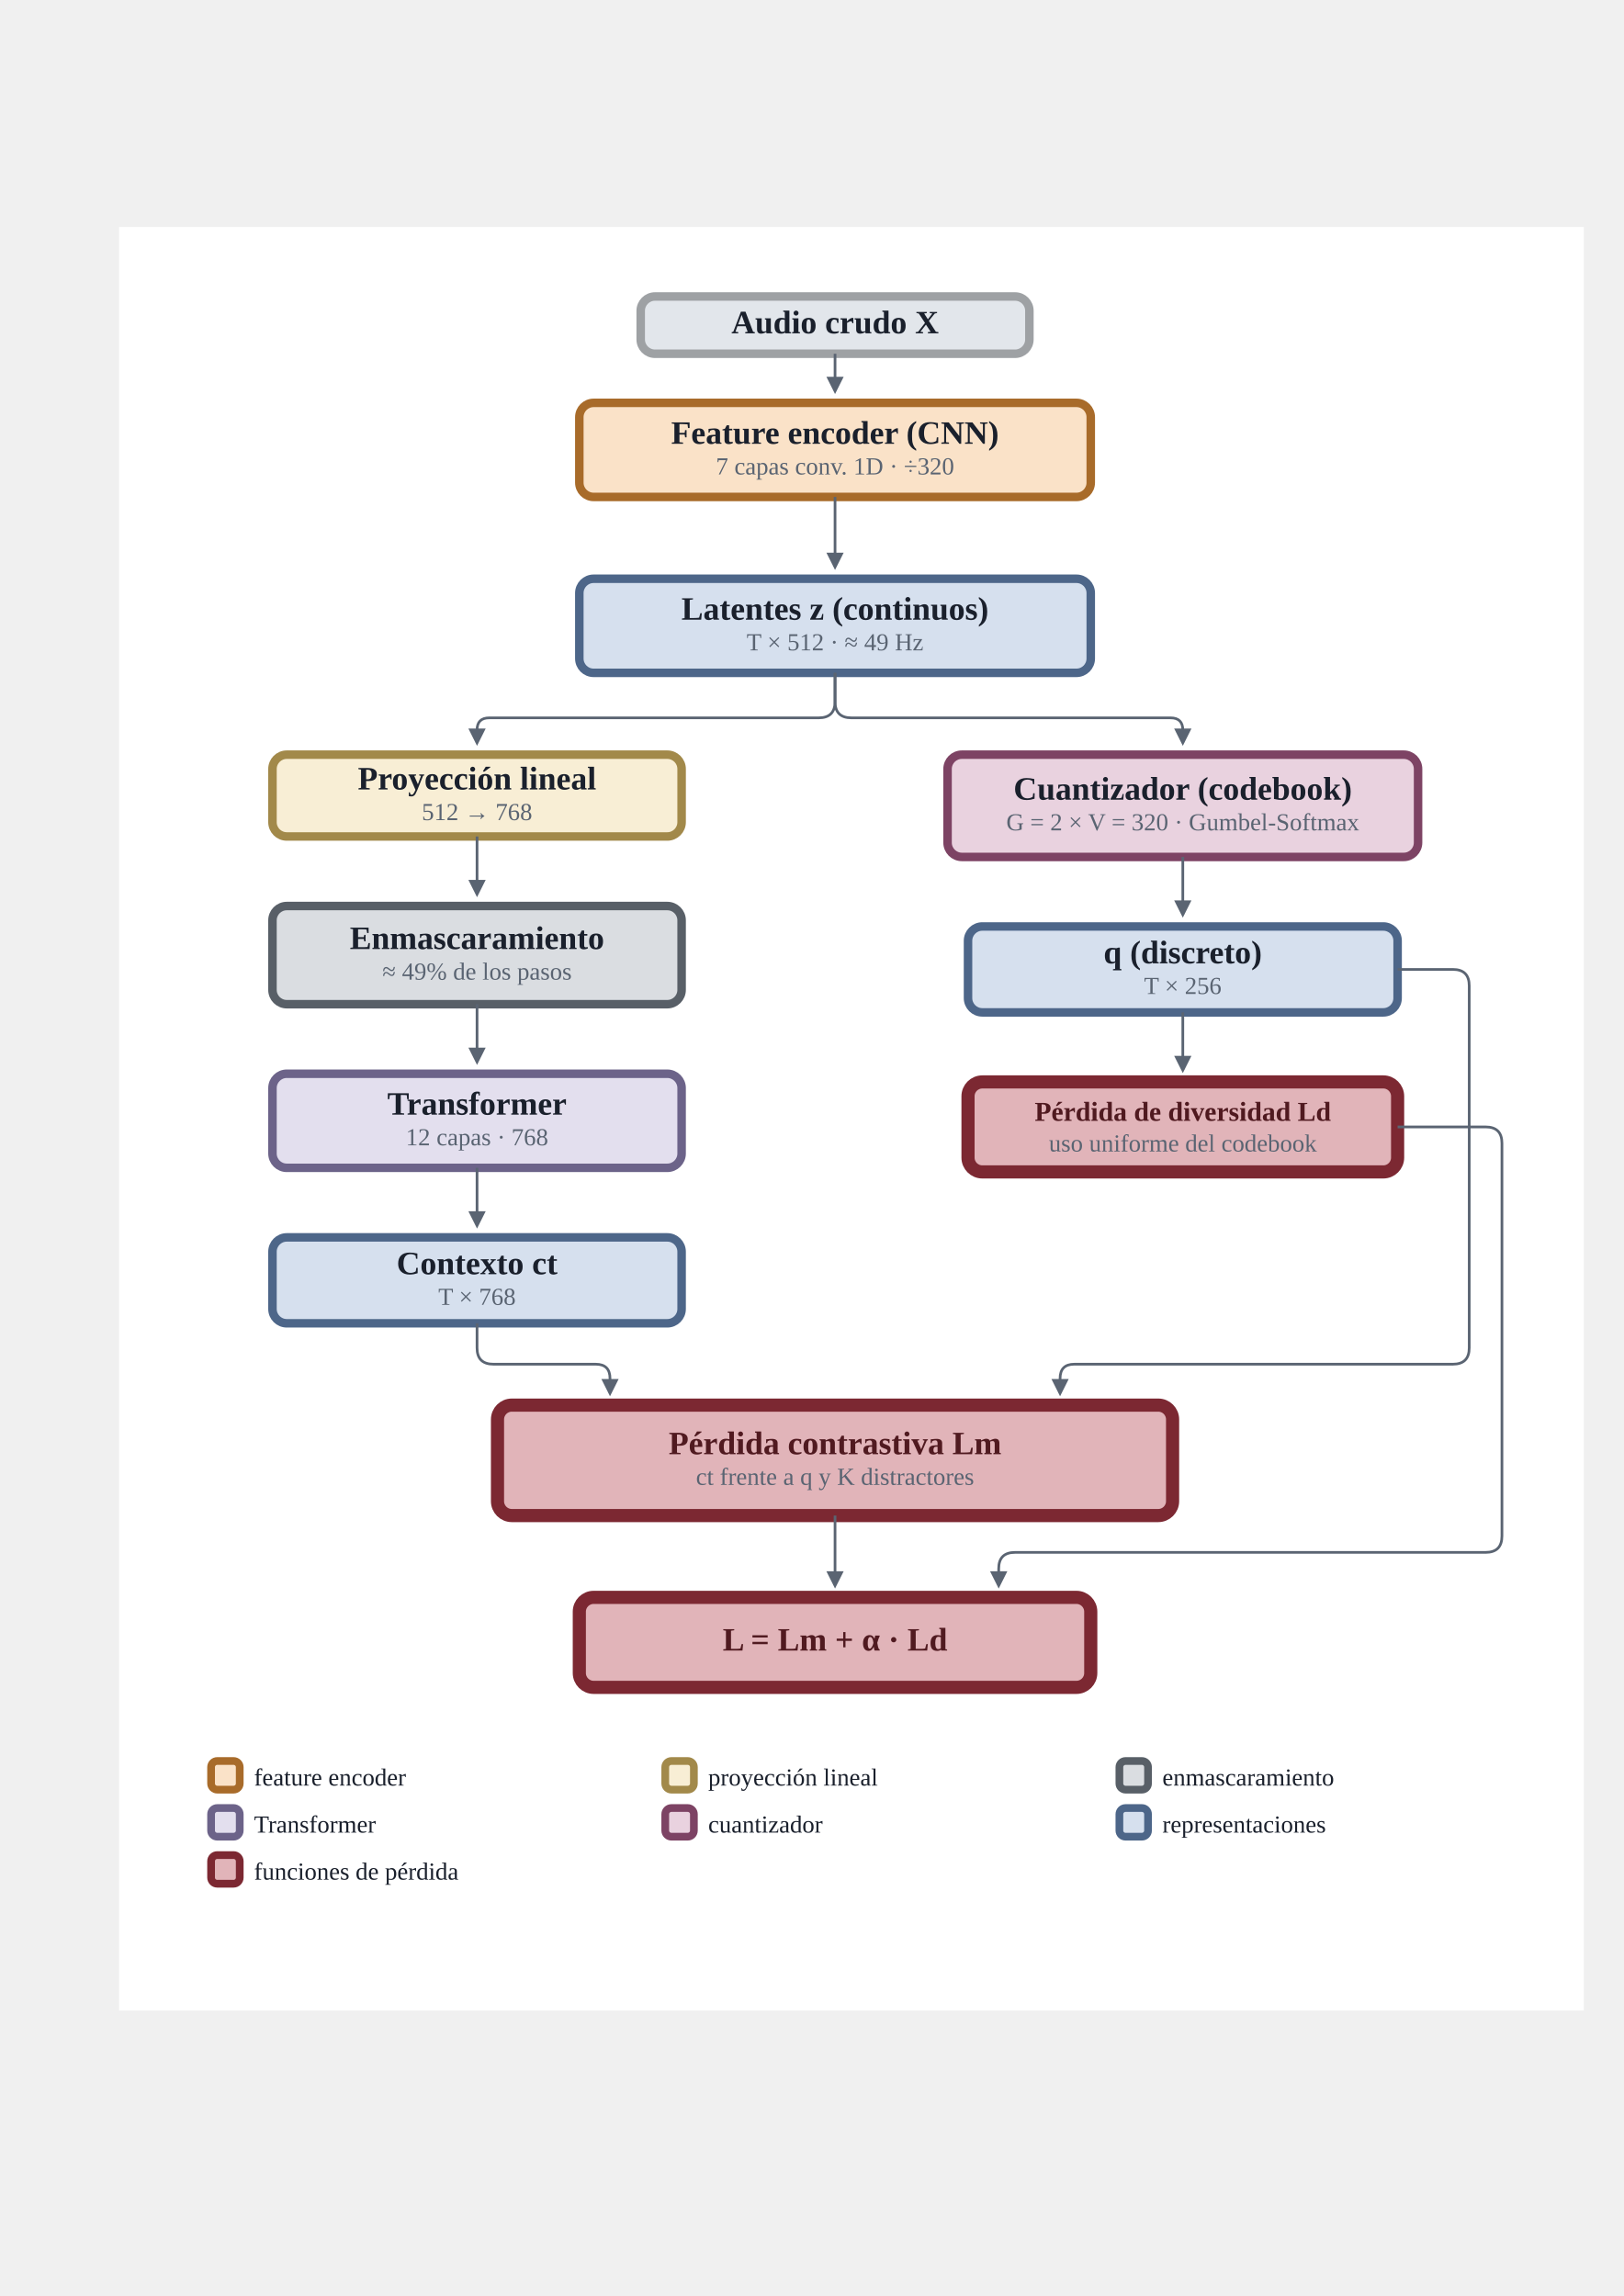
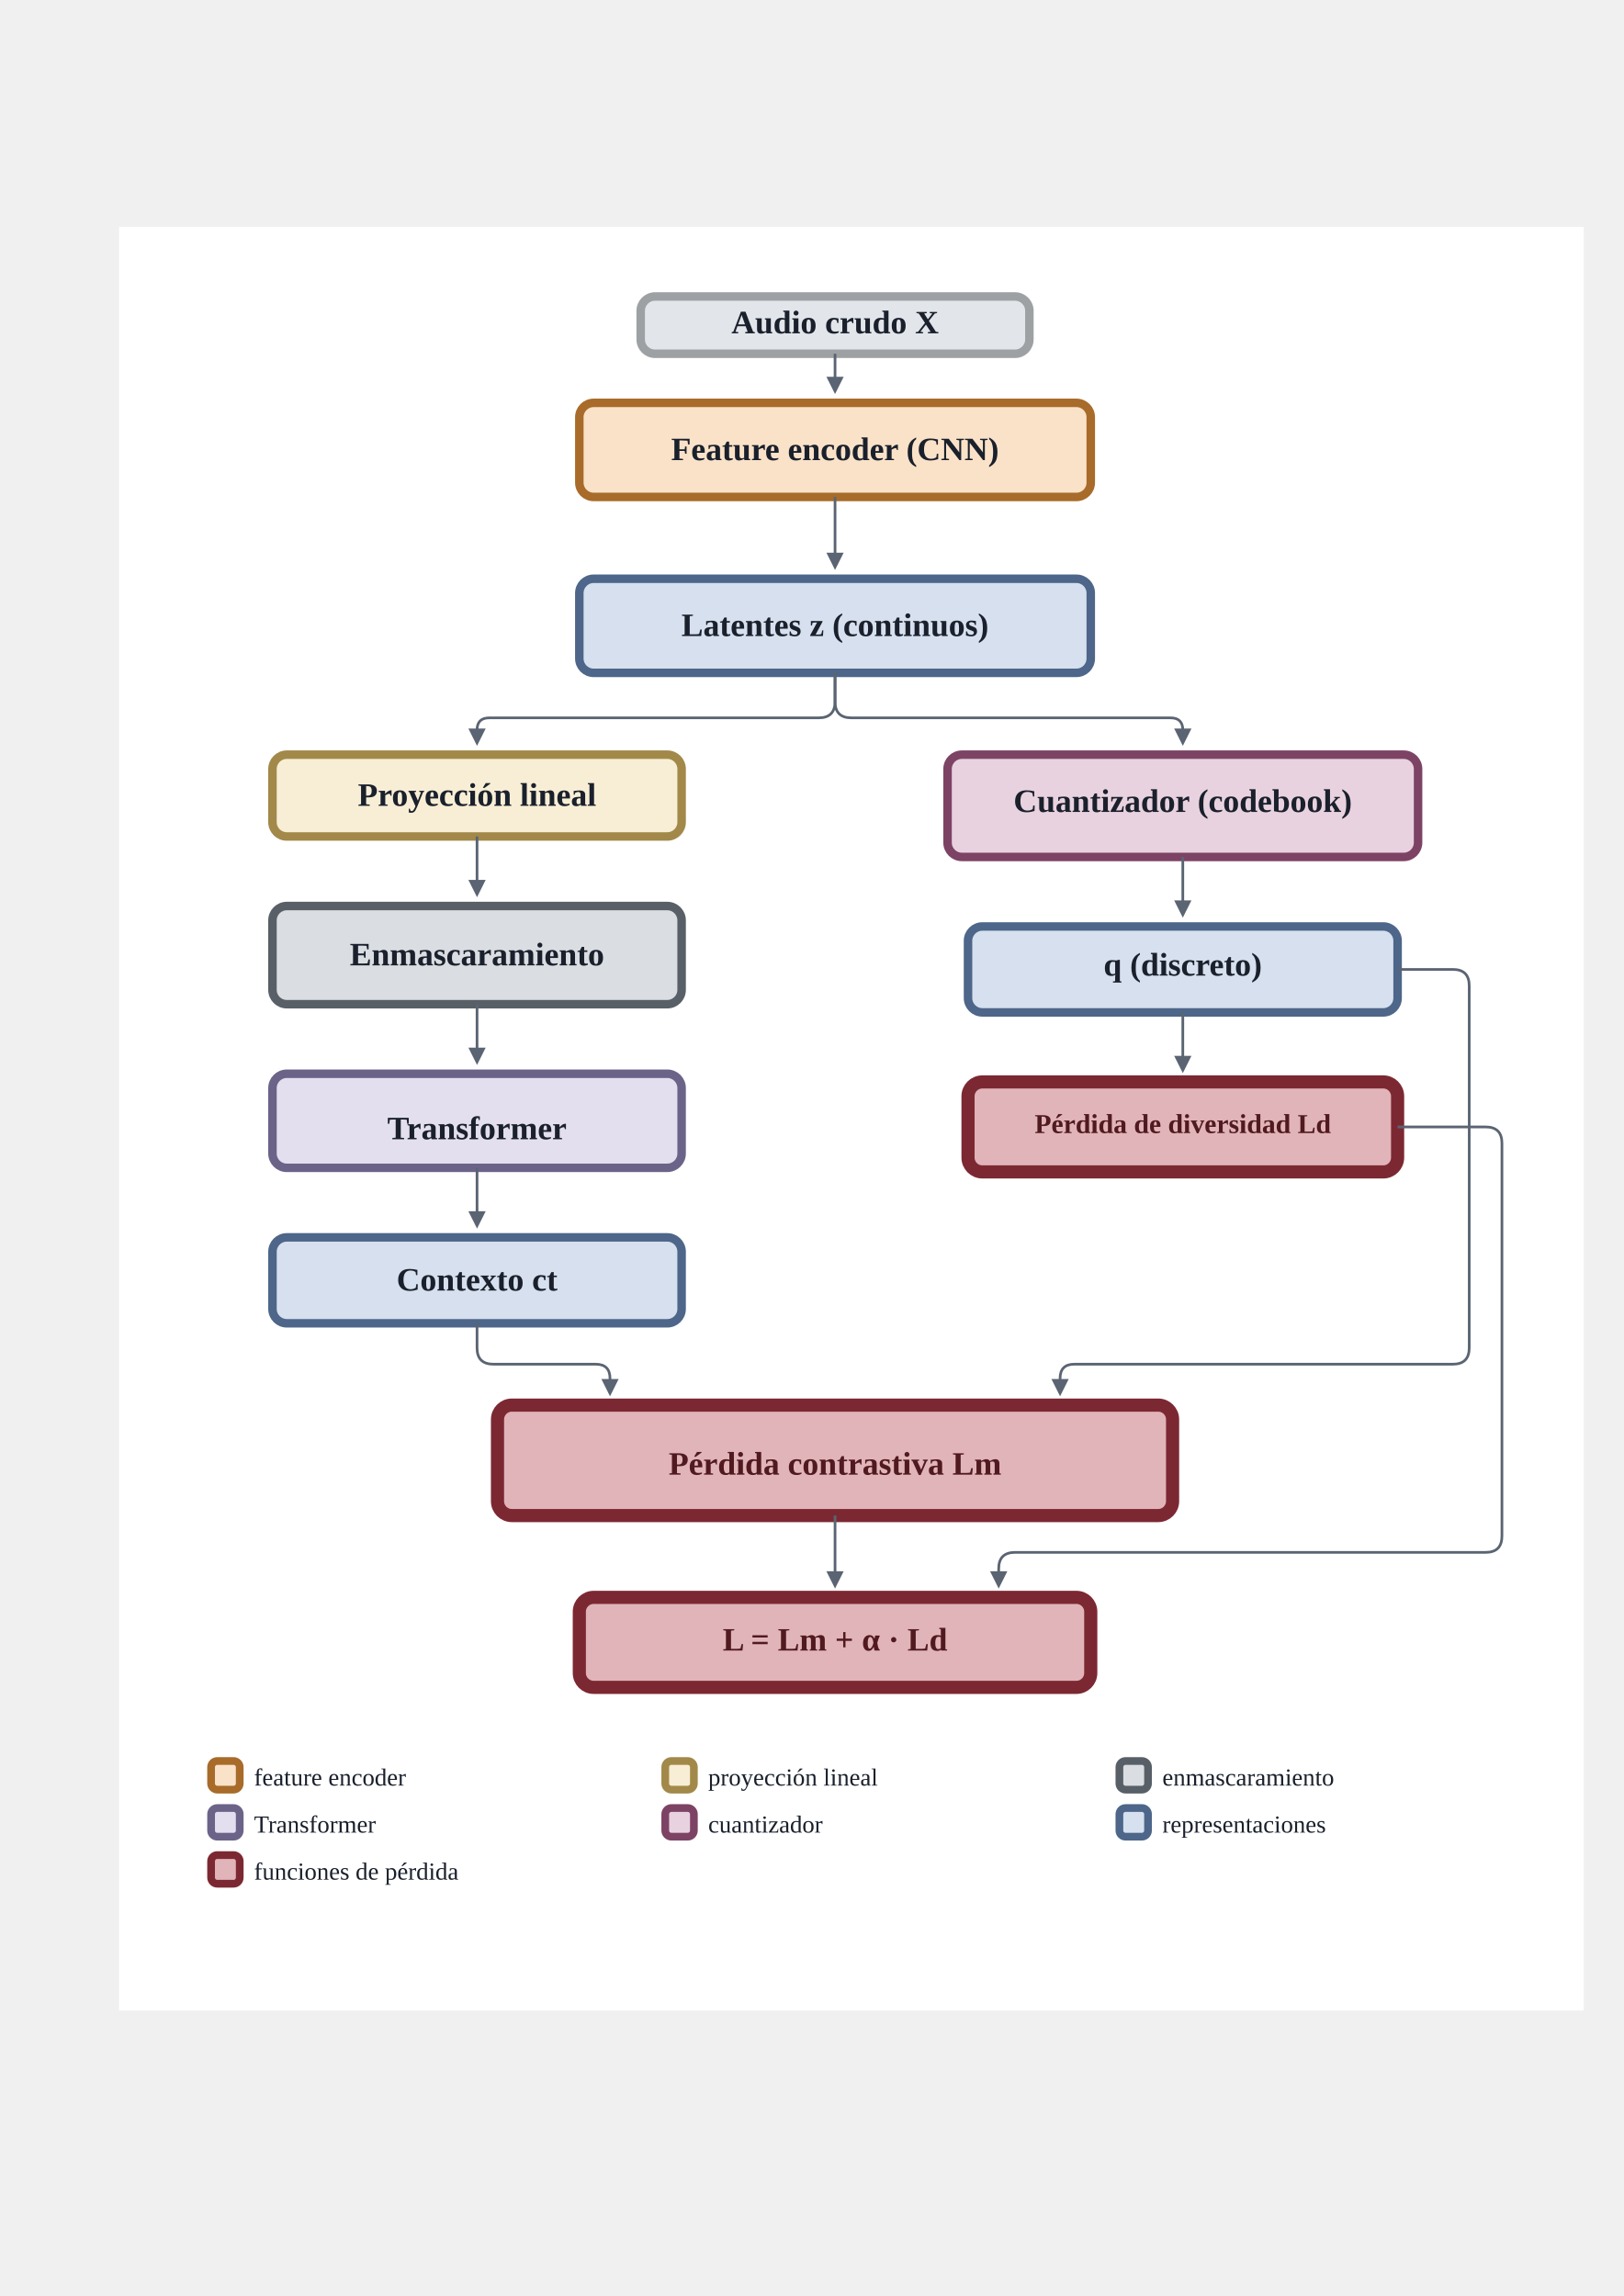
<svg xmlns="http://www.w3.org/2000/svg" width="210mm" height="297mm" viewBox="0 0 210 297" version="1.1" id="svg1">
  <defs id="defs1">
    <rect x="70.346" y="833.604" width="685.877" height="168.831" id="rect17" />
    <rect x="437.733" y="936.815" width="191.508" height="32.333" id="rect5" />
    <marker id="ad" viewBox="0 0 10 10" refX="8" refY="5" markerWidth="6.5" markerHeight="6.5" orient="auto-start-reverse">
      <path d="M0,0 L10,5 L0,10 z" fill="#5a6472" id="path1" />
    </marker>
  </defs>
  <g id="layer1">
    <rect width="189.442" height="230.717" fill="#ffffff" id="rect1" x="15.395" y="29.358" style="stroke-width:0.265" />
    <rect x="82.864" y="38.353" width="50.271" height="7.408" rx="1.852" fill="#e2e6eb" stroke="#9ea1a4" stroke-width="1.1" id="rect2" />
    <text x="107.999" y="43.116" text-anchor="middle" font-size="2.778px" fill="#1a202c" id="text2" style="font-size:4.233px;stroke-width:0.265">
      <tspan style="font-weight:bold" id="tspan15">Audio crudo X</tspan>
    </text>
    <rect x="74.926" y="52.112" width="66.146" height="12.171" rx="1.852" fill="#fae2c8" stroke="#a86b2a" stroke-width="1.1" id="rect3" />
-     <text x="107.999" y="57.403" text-anchor="middle" font-size="2.91px" fill="#1a202c" id="text3" style="font-size:4.233px;stroke-width:0.265">
+     <text x="107.999" y="59.52" text-anchor="middle" font-size="2.91px" fill="#1a202c" id="text3" style="font-size:4.233px;stroke-width:0.265">
      <tspan style="font-weight:bold" id="tspan14">Feature encoder (CNN)</tspan>
    </text>
-     <text x="107.999" y="61.372" text-anchor="middle" font-size="2.514px" fill="#5a6472" id="text4" style="font-size:3.175px;stroke-width:0.265">7 capas conv. 1D · ÷320</text>
+     <text x="107.999" y="61.372" text-anchor="middle" font-size="2.514px" fill="#5a6472" id="text4" style="font-size:3.175px;stroke-width:0.265" />
    <rect x="74.926" y="74.866" width="66.146" height="12.171" rx="1.852" fill="#d6e0ee" stroke="#4d6689" stroke-width="1.1" id="rect4" />
-     <text x="107.999" y="80.158" text-anchor="middle" font-size="2.91px" fill="#1a202c" id="text5" style="font-size:4.233px;stroke-width:0.265">
+     <text x="107.999" y="82.274" text-anchor="middle" font-size="2.91px" fill="#1a202c" id="text5" style="font-size:4.233px;stroke-width:0.265">
      <tspan style="font-weight:bold" id="tspan11">Latentes z (continuos)</tspan>
    </text>
-     <text x="107.999" y="84.126" text-anchor="middle" font-size="2.514px" fill="#5a6472" id="text6" style="font-size:3.175px;stroke-width:0.265">T × 512 · ≈ 49 Hz</text>
+     <text x="107.999" y="84.126" text-anchor="middle" font-size="2.514px" fill="#5a6472" id="text6" style="font-size:3.175px;stroke-width:0.265" />
    <path d="m 107.999,45.762 v 4.763" fill="none" stroke="#5a6472" stroke-width="0.344" marker-end="url(#ad)" id="path6" />
    <path d="m 107.999,64.283 v 8.996" fill="none" stroke="#5a6472" stroke-width="0.344" marker-end="url(#ad)" id="path7" />
    <path d="m 107.999,87.037 v 3.704 q 0,2.117 -2.117,2.117 H 63.284 q -1.587,0 -1.587,1.587 v 1.587" fill="none" stroke="#5a6472" stroke-width="0.344" marker-end="url(#ad)" id="path8" />
    <path d="m 107.999,87.037 v 3.704 q 0,2.117 2.117,2.117 h 41.275 q 1.587,0 1.587,1.587 v 1.587" fill="none" stroke="#5a6472" stroke-width="0.344" marker-end="url(#ad)" id="path9" />
    <rect x="35.239" y="97.62" width="52.917" height="10.583" rx="1.852" fill="#f8eed5" stroke="#a2894a" stroke-width="1.1" id="rect9" />
-     <text x="61.697" y="102.118" text-anchor="middle" font-size="2.91px" fill="#1a202c" id="text9" style="font-size:4.233px;stroke-width:0.265">
+     <text x="61.697" y="104.235" text-anchor="middle" font-size="2.91px" fill="#1a202c" id="text9" style="font-size:4.233px;stroke-width:0.265">
      <tspan style="font-weight:bold" id="tspan10">Proyección lineal</tspan>
    </text>
-     <text x="61.697" y="106.087" text-anchor="middle" font-size="2.514px" fill="#5a6472" id="text10" style="font-size:3.175px;stroke-width:0.265">512 → 768</text>
+     <text x="61.697" y="106.087" text-anchor="middle" font-size="2.514px" fill="#5a6472" id="text10" style="font-size:3.175px;stroke-width:0.265" />
    <rect x="35.239" y="117.199" width="52.917" height="12.7" rx="1.852" fill="#dadde1" stroke="#585f67" stroke-width="1.1" id="rect10" />
-     <text x="61.697" y="122.755" text-anchor="middle" font-size="2.91px" fill="#1a202c" id="text11" style="font-size:4.233px;stroke-width:0.265">
+     <text x="61.697" y="124.872" text-anchor="middle" font-size="2.91px" fill="#1a202c" id="text11" style="font-size:4.233px;stroke-width:0.265">
      <tspan style="font-weight:bold" id="tspan9">Enmascaramiento</tspan>
    </text>
-     <text x="61.697" y="126.724" text-anchor="middle" font-size="2.514px" fill="#5a6472" id="text12" style="font-size:3.175px;stroke-width:0.265">≈ 49% de los pasos</text>
+     <text x="61.697" y="126.724" text-anchor="middle" font-size="2.514px" fill="#5a6472" id="text12" style="font-size:3.175px;stroke-width:0.265" />
    <rect x="35.239" y="138.895" width="52.917" height="12.171" rx="1.852" fill="#e3dfee" stroke="#6c6389" stroke-width="1.1" id="rect12" />
-     <text x="61.697" y="144.187" text-anchor="middle" font-size="2.91px" fill="#1a202c" id="text13" style="font-size:4.233px;stroke-width:0.265">
+     <text x="61.697" y="147.362" text-anchor="middle" font-size="2.91px" fill="#1a202c" id="text13" style="font-size:4.233px;stroke-width:0.265">
      <tspan style="font-weight:bold" id="tspan8">Transformer</tspan>
    </text>
-     <text x="61.697" y="148.155" text-anchor="middle" font-size="2.514px" fill="#5a6472" id="text14" style="font-size:3.175px;stroke-width:0.265">12 capas · 768</text>
+     <text x="61.697" y="148.155" text-anchor="middle" font-size="2.514px" fill="#5a6472" id="text14" style="font-size:3.175px;stroke-width:0.265" />
    <rect x="35.239" y="160.062" width="52.917" height="11.113" rx="1.852" fill="#d6e0ee" stroke="#4d6689" stroke-width="1.1" id="rect14" />
-     <text x="61.697" y="164.824" text-anchor="middle" font-size="2.91px" fill="#1a202c" id="text15" style="font-size:4.233px;stroke-width:0.265">
+     <text x="61.697" y="166.941" text-anchor="middle" font-size="2.91px" fill="#1a202c" id="text15" style="font-size:4.233px;stroke-width:0.265">
      <tspan style="font-weight:bold" id="tspan7">Contexto ct</tspan>
    </text>
-     <text x="61.697" y="168.793" text-anchor="middle" font-size="2.514px" fill="#5a6472" id="text16" style="font-size:3.175px;stroke-width:0.265">T × 768</text>
+     <text x="61.697" y="168.793" text-anchor="middle" font-size="2.514px" fill="#5a6472" id="text16" style="font-size:3.175px;stroke-width:0.265" />
    <path d="m 61.697,108.203 v 7.408" fill="none" stroke="#5a6472" stroke-width="0.344" marker-end="url(#ad)" id="path16" />
    <path d="m 61.697,129.899 v 7.408" fill="none" stroke="#5a6472" stroke-width="0.344" marker-end="url(#ad)" id="path17" />
    <path d="m 61.697,151.066 v 7.408" fill="none" stroke="#5a6472" stroke-width="0.344" marker-end="url(#ad)" id="path18" />
    <rect x="122.551" y="97.62" width="60.854" height="13.229" rx="1.852" fill="#e9d2df" stroke="#7d4364" stroke-width="1.1" id="rect18" />
-     <text x="152.978" y="103.441" text-anchor="middle" font-size="2.91px" fill="#1a202c" id="text18" style="font-size:4.233px;stroke-width:0.265">
+     <text x="152.978" y="105.028" text-anchor="middle" font-size="2.91px" fill="#1a202c" id="text18" style="font-size:4.233px;stroke-width:0.265">
      <tspan style="font-weight:bold" id="tspan12">Cuantizador (codebook)</tspan>
    </text>
-     <text x="152.978" y="107.41" text-anchor="middle" font-size="2.514px" fill="#5a6472" id="text19" style="font-size:3.175px;stroke-width:0.265">G = 2 × V = 320 · Gumbel-Softmax</text>
+     <text x="152.978" y="107.41" text-anchor="middle" font-size="2.514px" fill="#5a6472" id="text19" style="font-size:3.175px;stroke-width:0.265" />
    <rect x="125.197" y="119.845" width="55.562" height="11.113" rx="1.852" fill="#d6e0ee" stroke="#4d6689" stroke-width="1.1" id="rect19" />
-     <text x="152.978" y="124.608" text-anchor="middle" font-size="2.91px" fill="#1a202c" id="text20" style="font-size:4.233px;stroke-width:0.265">
+     <text x="152.978" y="126.195" text-anchor="middle" font-size="2.91px" fill="#1a202c" id="text20" style="font-size:4.233px;stroke-width:0.265">
      <tspan style="font-weight:bold" id="tspan13">q (discreto)</tspan>
    </text>
-     <text x="152.978" y="128.576" text-anchor="middle" font-size="2.514px" fill="#5a6472" id="text21" style="font-size:3.175px;stroke-width:0.265">T × 256</text>
+     <text x="152.978" y="128.576" text-anchor="middle" font-size="2.514px" fill="#5a6472" id="text21" style="font-size:3.175px;stroke-width:0.265" />
    <rect x="125.197" y="139.953" width="55.562" height="11.642" rx="1.852" fill="#e1b4b9" stroke="#7c2832" stroke-width="1.7" id="rect21" />
-     <text x="152.978" y="144.981" text-anchor="middle" font-size="2.91px" fill="#501a20" font-weight="bold" id="text22" style="font-size:3.528px;stroke-width:0.265">Pérdida de diversidad Ld</text>
-     <text x="152.978" y="148.949" text-anchor="middle" font-size="2.514px" fill="#5a6472" id="text23" style="font-size:3.175px;stroke-width:0.265">uso uniforme del codebook</text>
+     <text x="152.978" y="146.568" text-anchor="middle" font-size="2.91px" fill="#501a20" font-weight="bold" id="text22" style="font-size:3.528px;stroke-width:0.265">Pérdida de diversidad Ld</text>
+     <text x="152.978" y="148.949" text-anchor="middle" font-size="2.514px" fill="#5a6472" id="text23" style="font-size:3.175px;stroke-width:0.265" />
    <path d="m 152.978,110.849 v 7.408" fill="none" stroke="#5a6472" stroke-width="0.344" marker-end="url(#ad)" id="path23" />
    <path d="m 152.978,130.958 v 7.408" fill="none" stroke="#5a6472" stroke-width="0.344" marker-end="url(#ad)" id="path24" />
    <rect x="64.343" y="181.758" width="87.312" height="14.287" rx="1.852" fill="#e1b4b9" stroke="#7c2832" stroke-width="1.7" id="rect24" />
-     <text x="107.999" y="188.108" text-anchor="middle" font-size="2.91px" fill="#501a20" font-weight="bold" id="text24" style="font-size:4.233px;stroke-width:0.265">Pérdida contrastiva Lm</text>
-     <text x="107.999" y="192.076" text-anchor="middle" font-size="2.514px" fill="#5a6472" id="text25" style="font-size:3.175px;stroke-width:0.265">ct frente a q y K distractores</text>
+     <text x="107.999" y="190.753" text-anchor="middle" font-size="2.91px" fill="#501a20" font-weight="bold" id="text24" style="font-size:4.233px;stroke-width:0.265">Pérdida contrastiva Lm</text>
+     <text x="107.999" y="192.076" text-anchor="middle" font-size="2.514px" fill="#5a6472" id="text25" style="font-size:3.175px;stroke-width:0.265" />
    <path d="m 61.697,171.174 v 3.175 q 0,2.117 2.117,2.117 h 13.229 q 1.852,0 1.852,1.852 v 1.852" fill="none" stroke="#5a6472" stroke-width="0.344" marker-end="url(#ad)" id="path25" />
    <path d="m 180.759,125.401 h 7.144 q 2.117,0 2.117,2.117 v 46.831 q 0,2.117 -2.117,2.117 h -48.948 q -1.852,0 -1.852,1.852 v 1.852" fill="none" stroke="#5a6472" stroke-width="0.344" marker-end="url(#ad)" id="path26" />
    <rect x="74.926" y="206.628" width="66.146" height="11.642" rx="1.852" fill="#e1b4b9" stroke="#7c2832" stroke-width="1.7" id="rect26" />
    <text x="107.999" y="213.508" text-anchor="middle" font-size="2.91px" fill="#501a20" font-weight="bold" id="text26" style="font-size:4.233px;stroke-width:0.265">L = Lm + α · Ld</text>
    <path d="m 107.999,196.045 v 8.996" fill="none" stroke="#5a6472" stroke-width="0.344" marker-end="url(#ad)" id="path27" />
    <path d="m 180.759,145.774 h 11.377 q 2.117,0 2.117,2.117 v 50.8 q 0,2.117 -2.117,2.117 H 131.282 q -2.117,0 -2.117,2.117 v 2.117" fill="none" stroke="#5a6472" stroke-width="0.344" marker-end="url(#ad)" id="path28" />
    <rect x="27.301" y="227.795" width="3.704" height="3.704" rx="0.794" fill="#fae2c8" stroke="#a86b2a" stroke-width="1" id="rect28" />
    <text x="32.857" y="230.97" text-anchor="start" font-size="2.646px" fill="#1a202c" id="text28" style="font-size:3.175px;stroke-width:0.265">feature encoder</text>
    <rect x="86.039" y="227.795" width="3.704" height="3.704" rx="0.794" fill="#f8eed5" stroke="#a2894a" stroke-width="1" id="rect29" />
    <text x="91.595" y="230.97" text-anchor="start" font-size="2.646px" fill="#1a202c" id="text29" style="font-size:3.175px;stroke-width:0.265">proyección lineal</text>
    <rect x="144.776" y="227.795" width="3.704" height="3.704" rx="0.794" fill="#dadde1" stroke="#585f67" stroke-width="1" id="rect30" />
    <text x="150.332" y="230.97" text-anchor="start" font-size="2.646px" fill="#1a202c" id="text30" style="font-size:3.175px;stroke-width:0.265">enmascaramiento</text>
    <rect x="27.301" y="233.88" width="3.704" height="3.704" rx="0.794" fill="#e3dfee" stroke="#6c6389" stroke-width="1" id="rect31" />
    <text x="32.857" y="237.055" text-anchor="start" font-size="2.646px" fill="#1a202c" id="text31" style="font-size:3.175px;stroke-width:0.265">Transformer</text>
    <rect x="86.039" y="233.88" width="3.704" height="3.704" rx="0.794" fill="#e9d2df" stroke="#7d4364" stroke-width="1" id="rect32" />
    <text x="91.595" y="237.055" text-anchor="start" font-size="2.646px" fill="#1a202c" id="text32" style="font-size:3.175px;stroke-width:0.265">cuantizador</text>
    <rect x="144.776" y="233.88" width="3.704" height="3.704" rx="0.794" fill="#d6e0ee" stroke="#4d6689" stroke-width="1" id="rect33" />
    <text x="150.332" y="237.055" text-anchor="start" font-size="2.646px" fill="#1a202c" id="text33" style="font-size:3.175px;stroke-width:0.265">representaciones</text>
    <rect x="27.301" y="239.966" width="3.704" height="3.704" rx="0.794" fill="#e1b4b9" stroke="#7c2832" stroke-width="1.7" id="rect34" style="stroke-width:1;stroke-dasharray:none" />
    <text x="32.857" y="243.141" text-anchor="start" font-size="2.646px" fill="#1a202c" id="text34" style="font-size:3.175px;stroke-width:0.265">funciones de pérdida</text>
    <text xml:space="preserve" transform="scale(0.2645833)" id="text1" style="font-size:12px;font-family:OpenSymbol;-inkscape-font-specification:OpenSymbol;writing-mode:lr-tb;direction:ltr;white-space:pre;shape-inside:url(#rect5);display:inline;fill:#000000;stroke:#2b2b2b;stroke-width:0.378;stroke-linecap:square;stroke-miterlimit:0" />
    <text xml:space="preserve" transform="scale(0.2645833)" id="text17" style="fill:#000000;text-orientation:auto;stroke-width:3.78;-inkscape-font-specification:OpenSymbol;font-family:OpenSymbol;font-size:16px;stroke-miterlimit:0;stroke-linecap:square;stroke:#2b2b2b;writing-mode:lr-tb;direction:ltr;stroke-dasharray:none;white-space:pre;shape-inside:url(#rect17)" />
  </g>
</svg>
